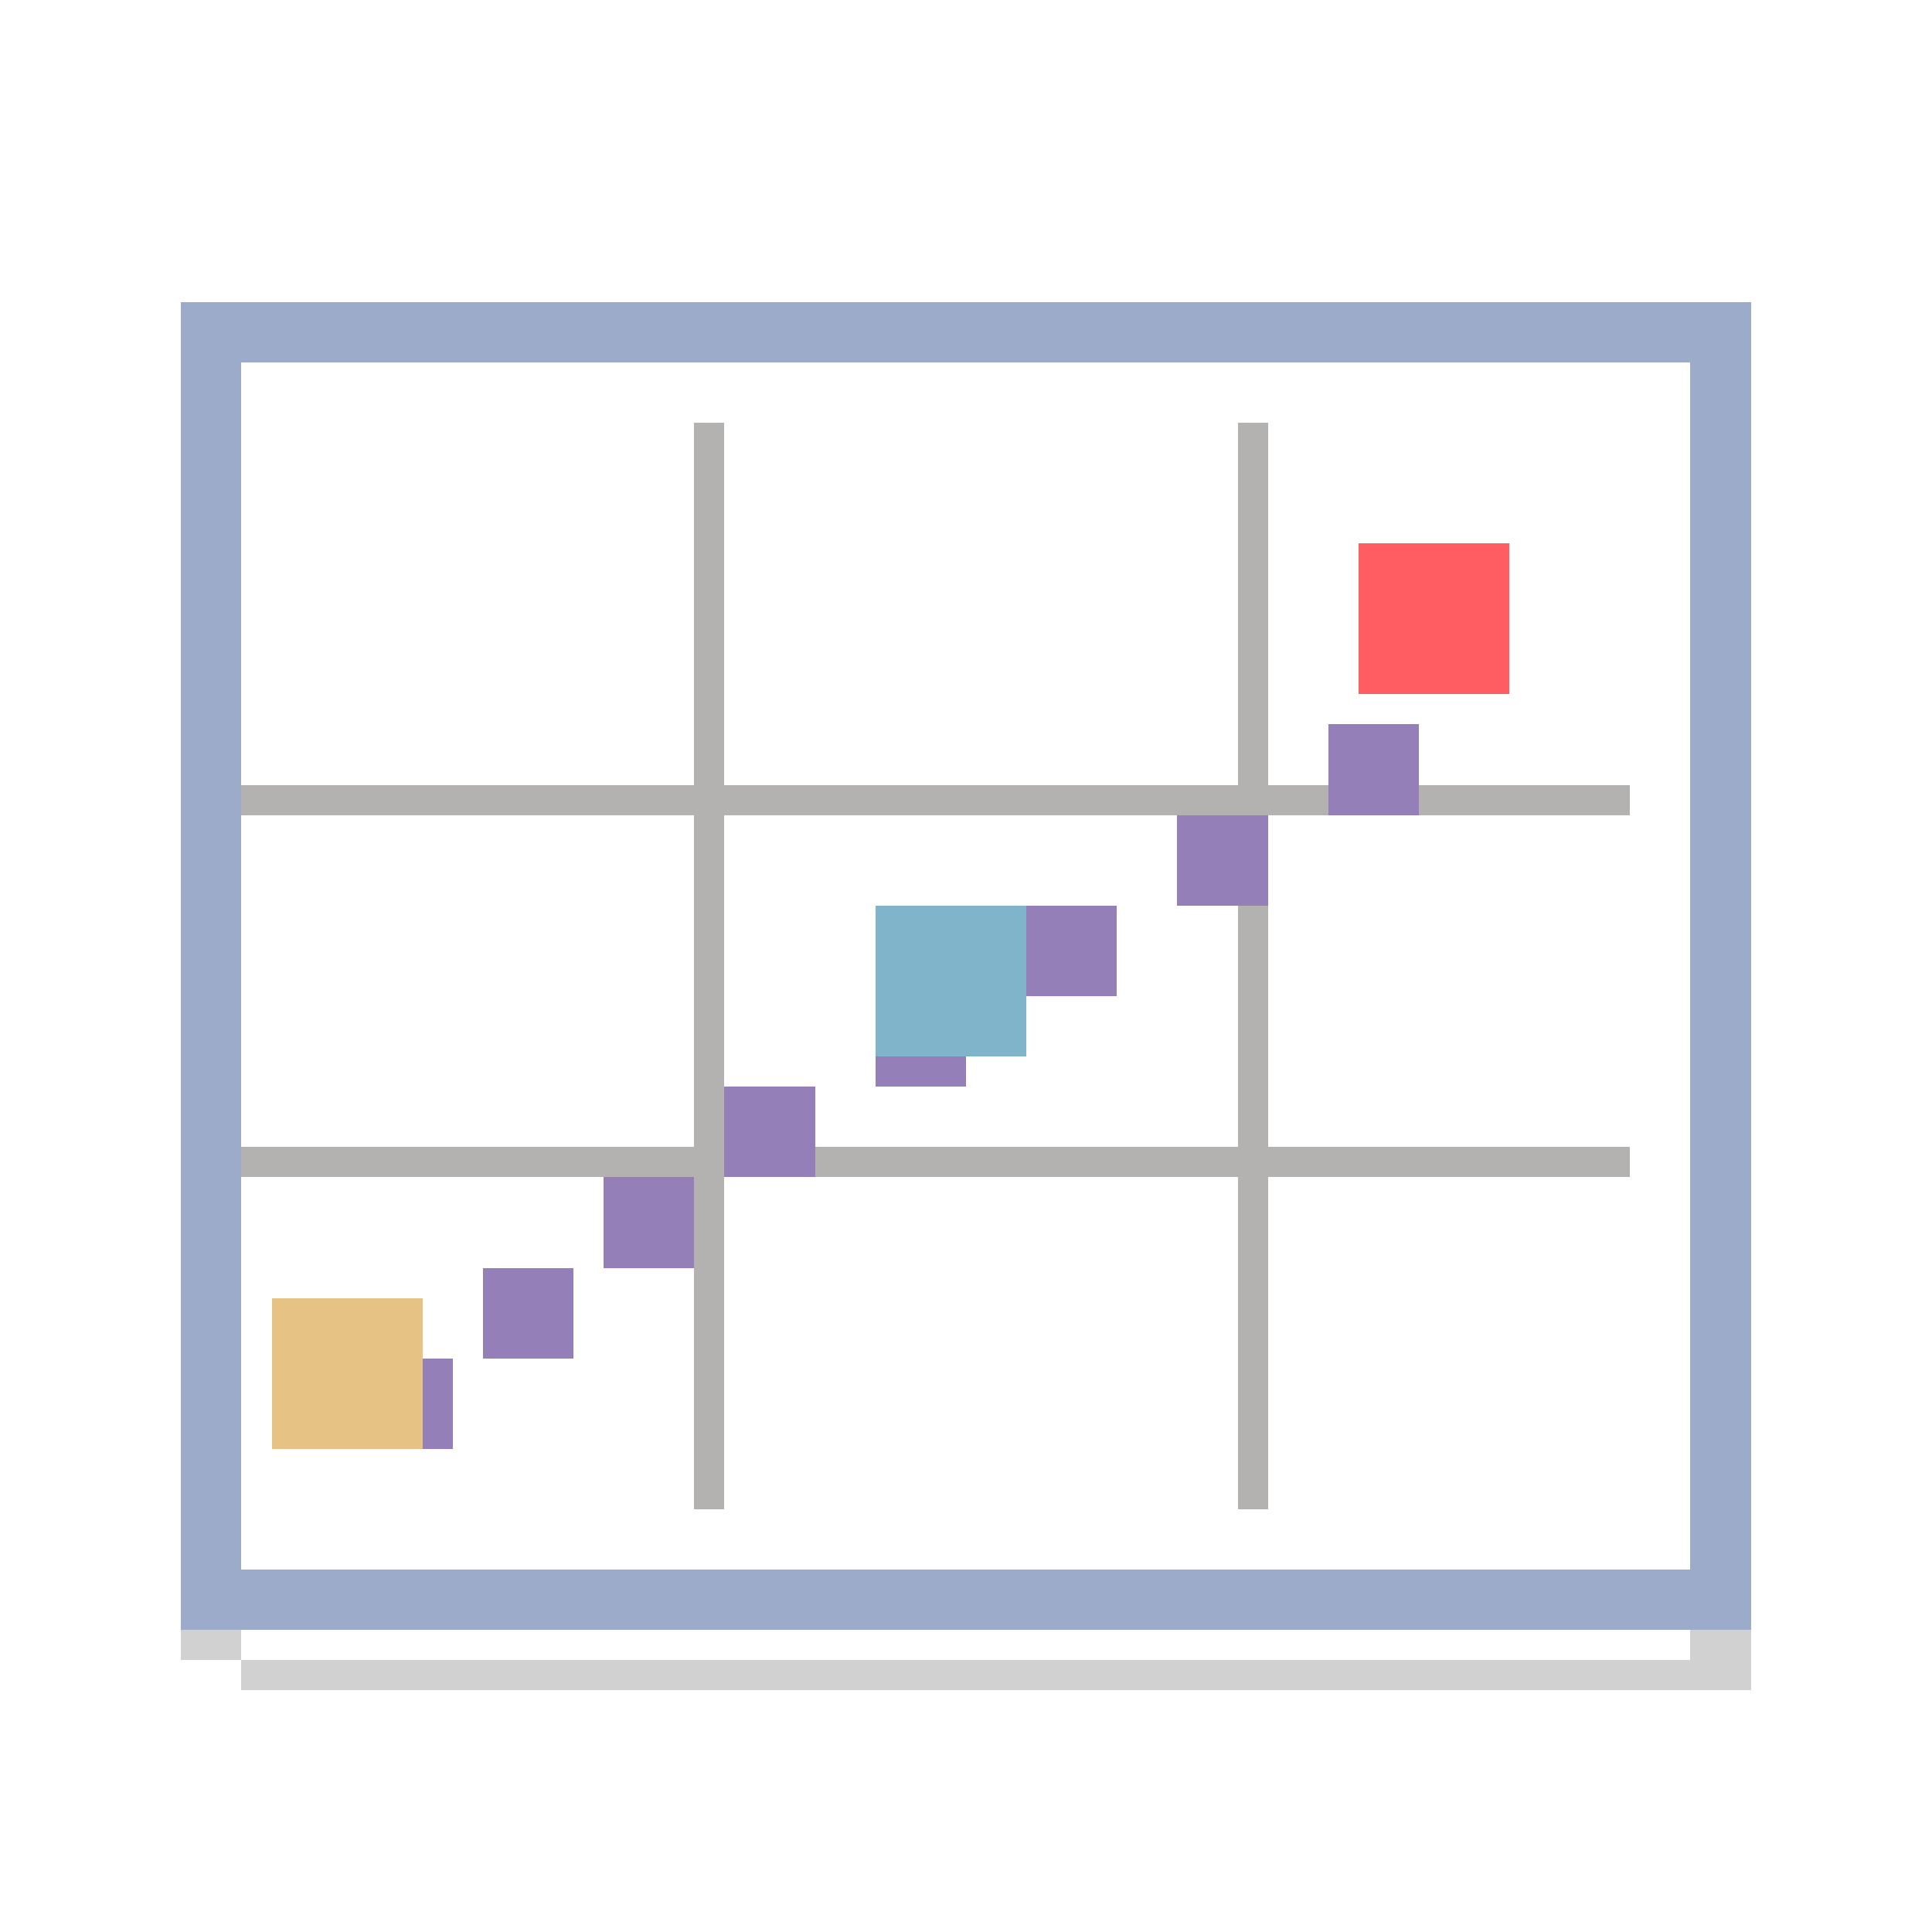
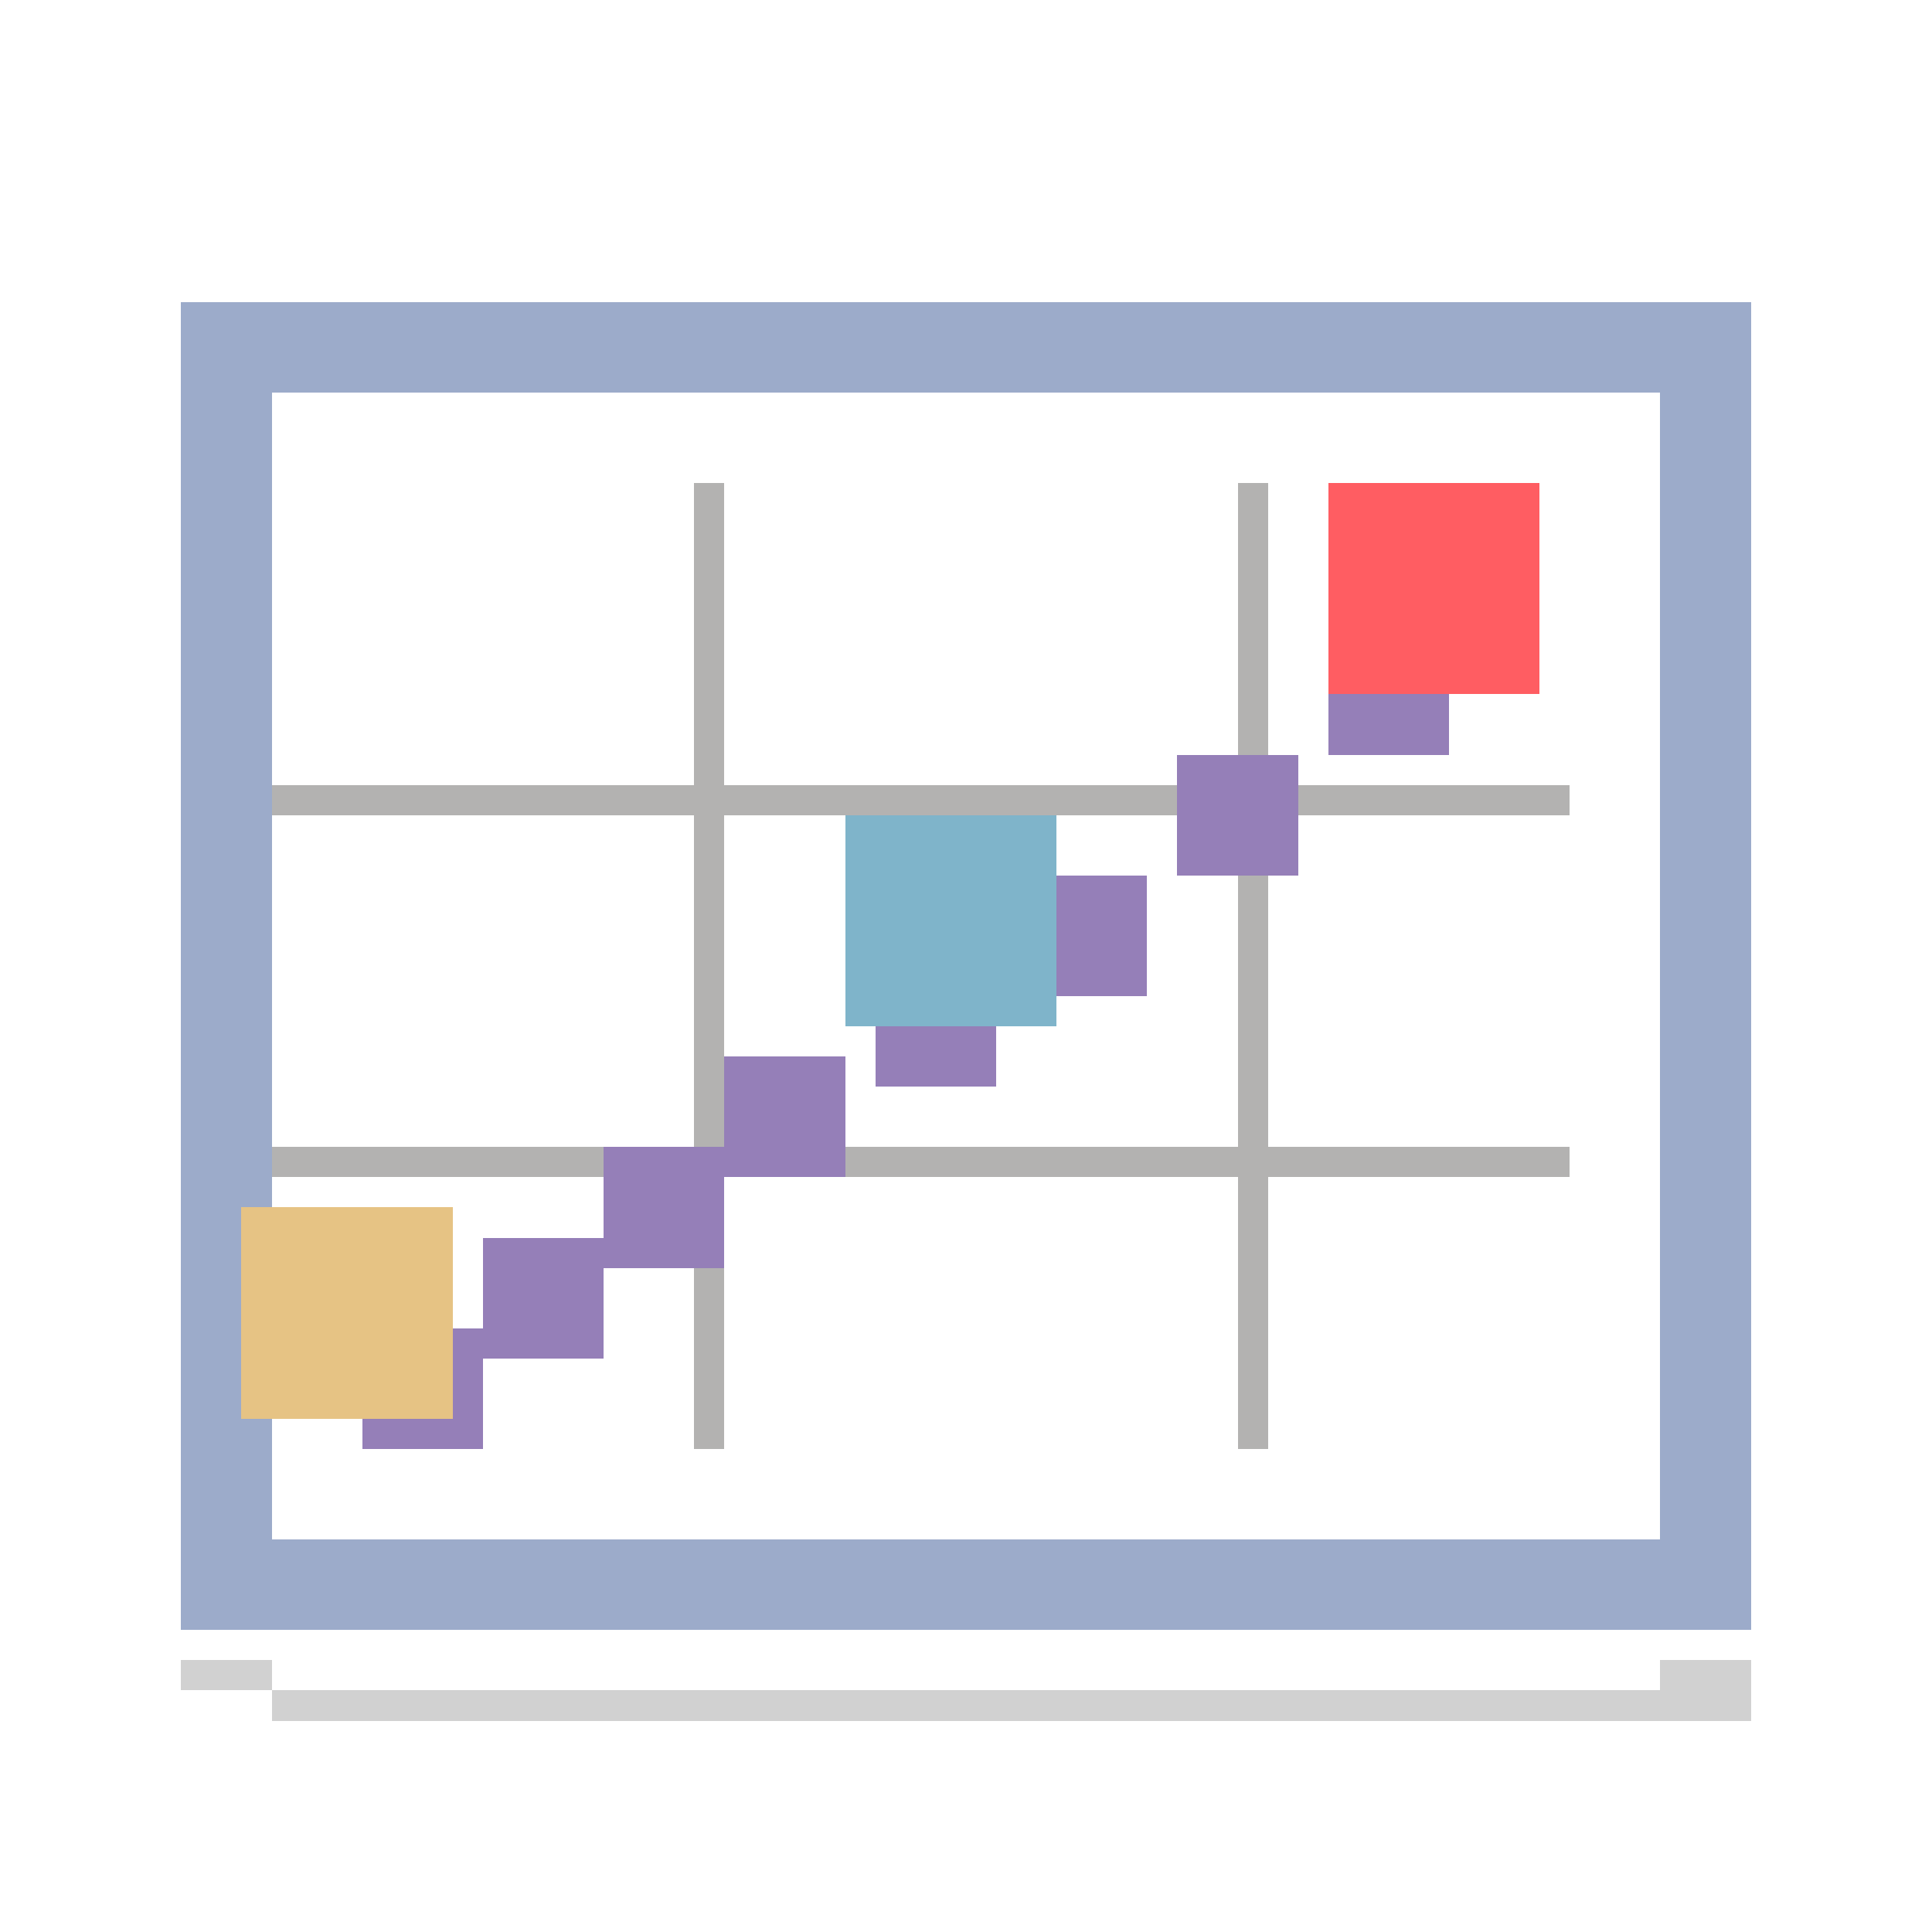
<svg xmlns="http://www.w3.org/2000/svg" viewBox="0 0 64 64" shape-rendering="crispEdges">
-   <path fill="#000" fill-opacity=".18" d="M8 55h50v1H8zM6 54h2v1H6zM56 54h2v1h-2z" />
-   <path fill="#9cabca" d="M6 10h52v2H6zM6 52h52v2H6zM6 12h2v40H6zM56 12h2v40h-2z" />
-   <path fill="#575653" fill-opacity=".45" d="M23 14h1v36h-1zM41 14h1v36h-1zM8 26h46v1H8zM8 38h46v1H8z" />
-   <path fill="#957fb8" d="M12 45h3v3h-3zM16 42h3v3h-3zM20 39h3v3h-3zM24 36h3v3h-3zM29 33h3v3h-3zM34 30h3v3h-3zM39 27h3v3h-3zM44 24h3v3h-3z" />
-   <path fill="#e6c384" d="M9 43h5v5H9z" />
-   <path fill="#7fb4ca" d="M29 30h5v5h-5z" />
-   <path fill="#ff5d62" d="M45 18h5v5h-5z" />
+   <path fill="#000" fill-opacity=".18" d="M9 56h49v1H9zM6 55h3v1H6zM55 55h3v1h-3z" />
+   <path fill="#9cabca" d="M6 10h52v3H6zM6 51h52v3H6zM6 13h3v38H6zM55 13h3v38h-3z" />
+   <path fill="#575653" fill-opacity=".45" d="M23 16h1v32h-1zM41 16h1v32h-1zM9 26h43v1H9zM9 38h43v1H9z" />
+   <path fill="#957fb8" d="M12 44h4v4h-4zM16 41h4v4h-4zM20 38h4v4h-4zM24 35h4v4h-4zM29 32h4v4h-4zM34 29h4v4h-4zM39 25h4v4h-4zM44 21h4v4h-4z" />
+   <path fill="#e6c384" d="M8 40h7v7H8z" />
+   <path fill="#7fb4ca" d="M28 27h7v7h-7z" />
+   <path fill="#ff5d62" d="M44 16h7v7h-7z" />
</svg>
